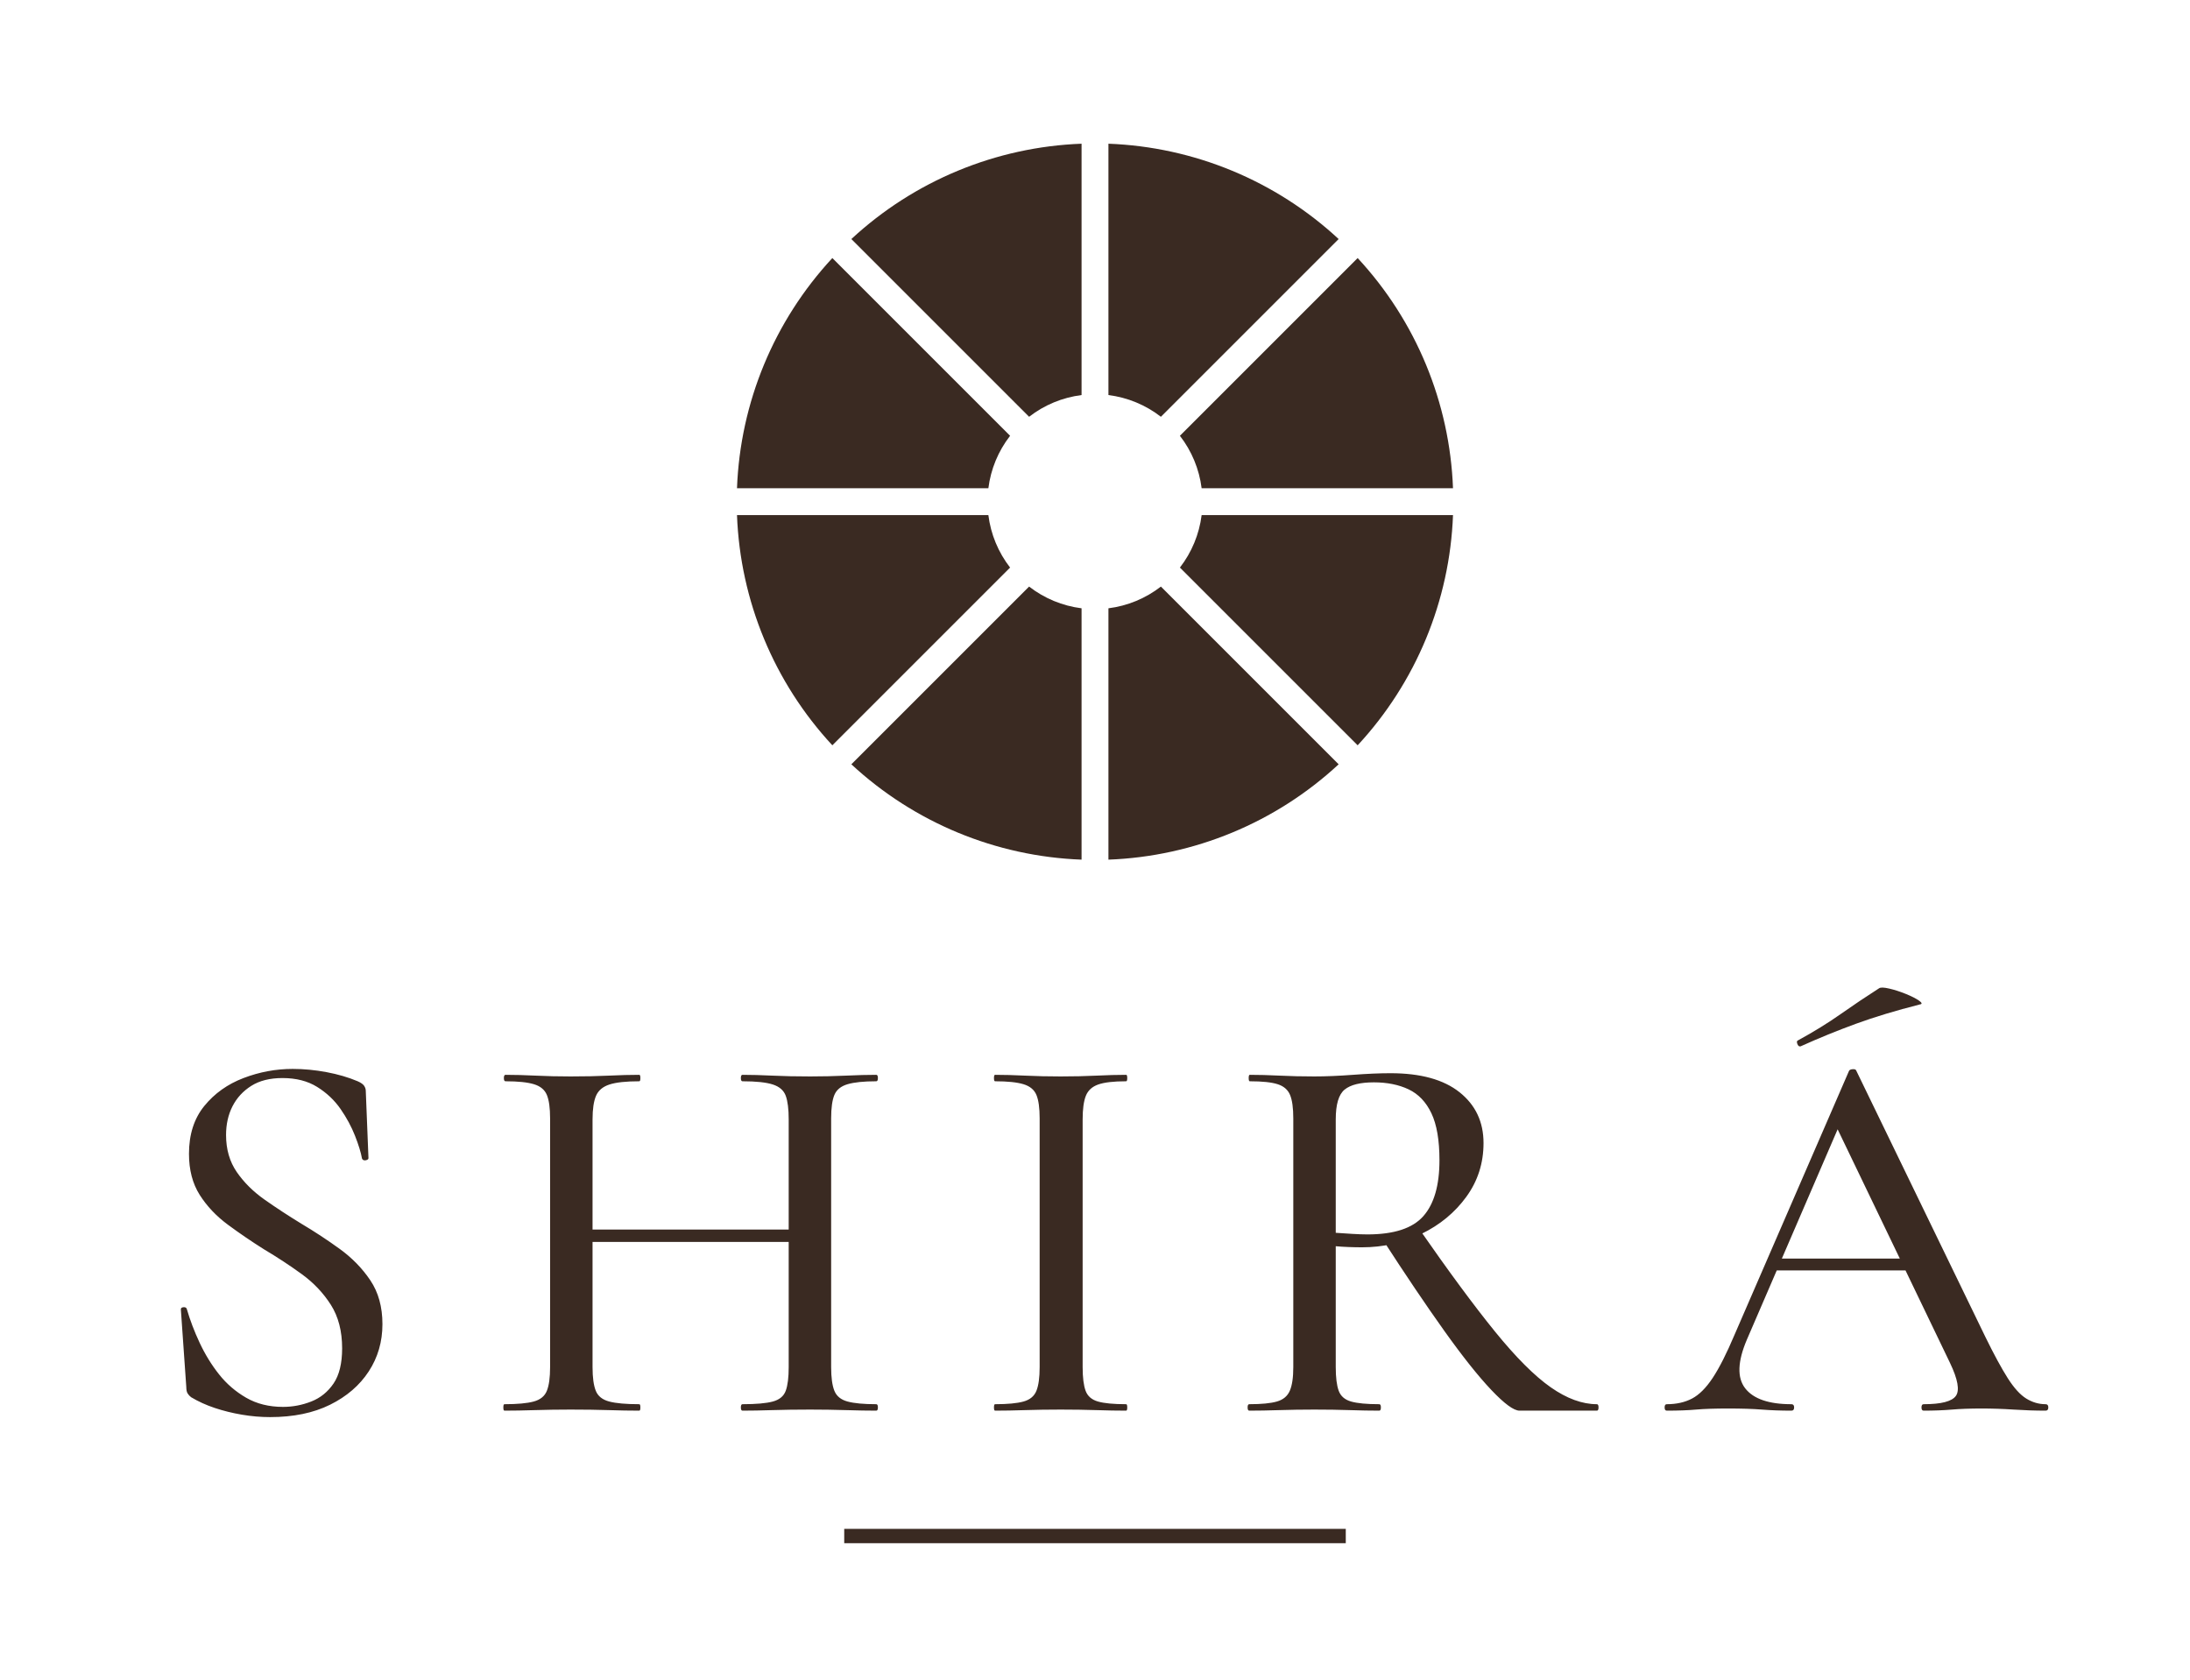
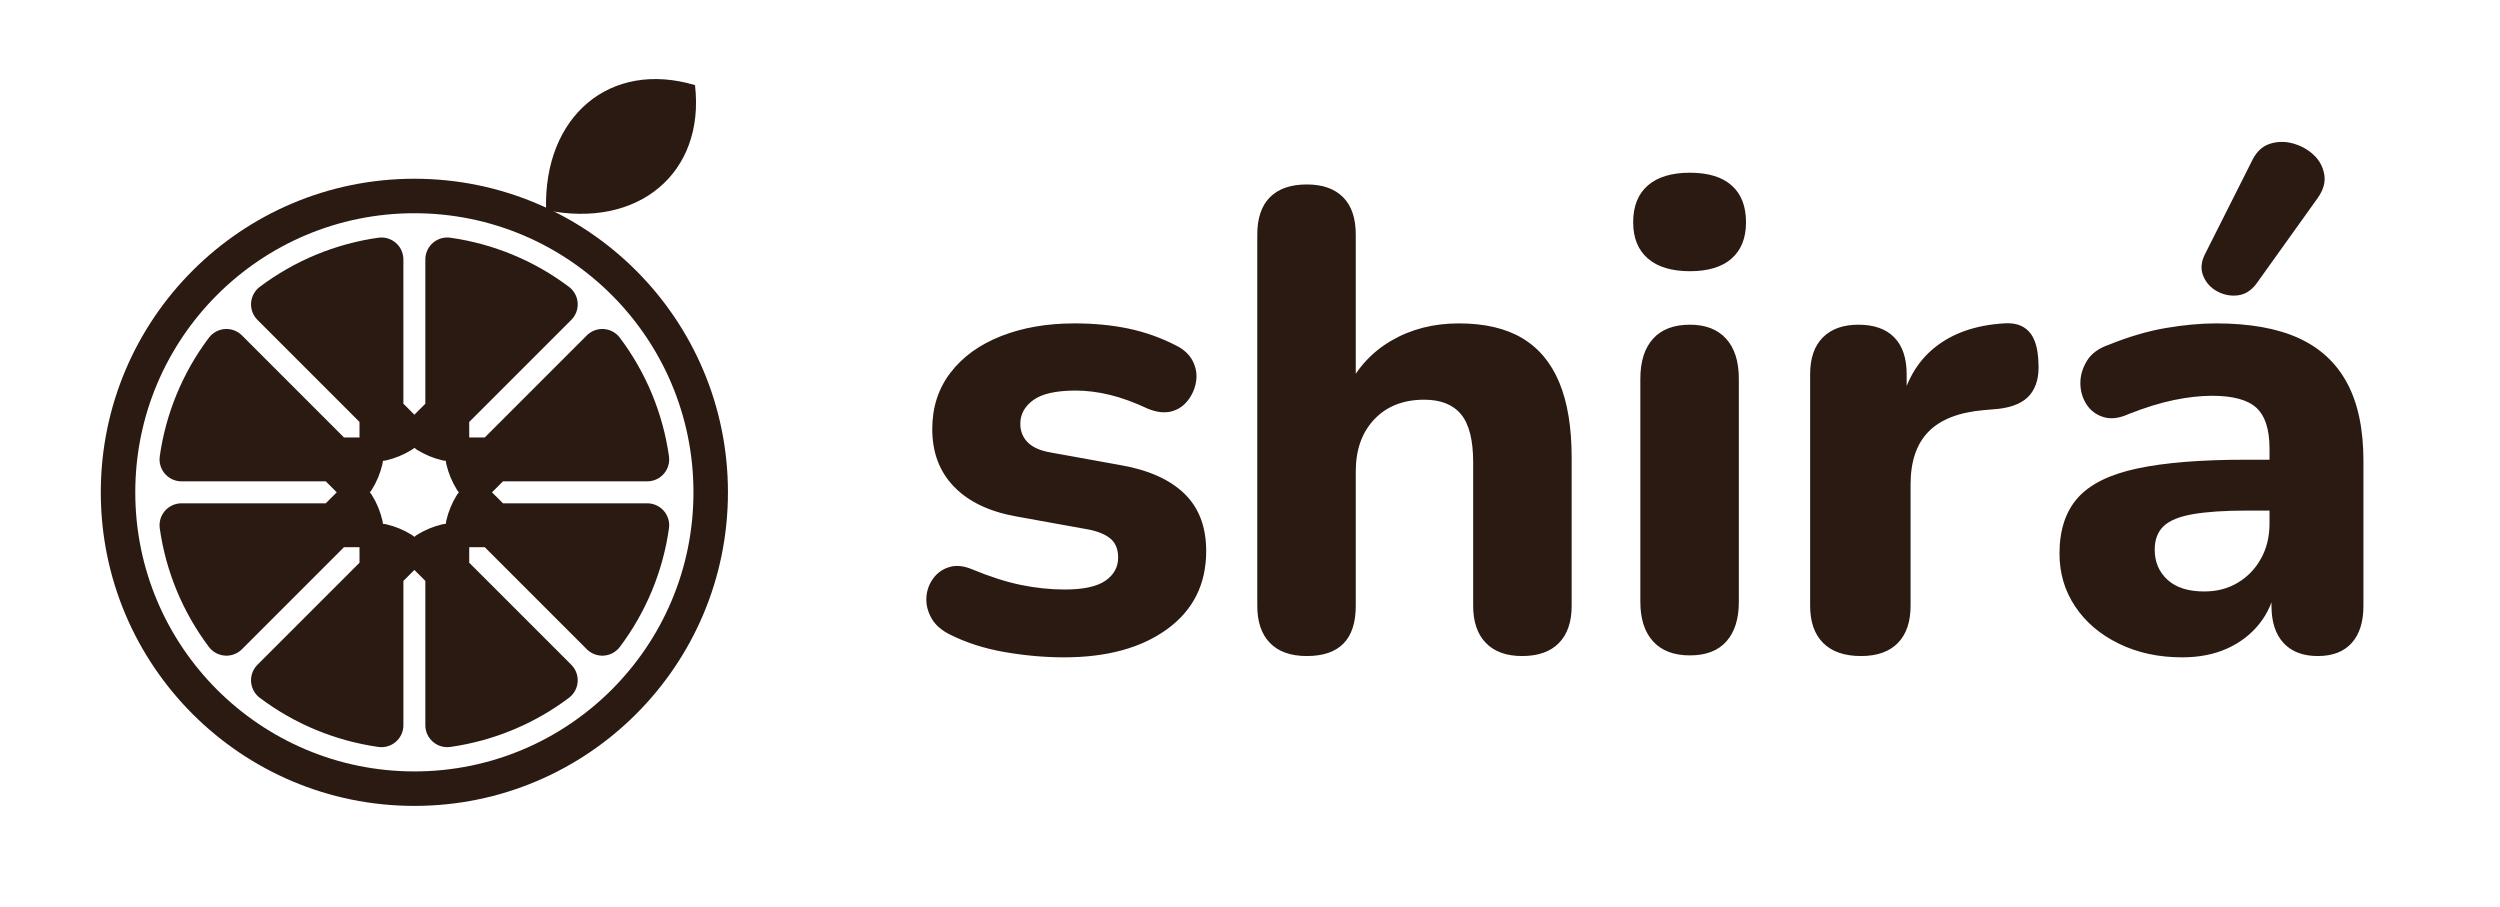
- <svg xmlns="http://www.w3.org/2000/svg" viewBox="0 0 122.26 93.75" width="1223" height="938">
-   <path fill="#3A2A22" d="M61.880 8.014 A20 20 0 0 1 74.732 13.337 L64.809 23.260 A6.0 6.0 0 0 0 61.880 22.047Z" />
-   <path fill="#3A2A22" d="M75.793 14.398 A20 20 0 0 1 81.116 27.250 L67.083 27.250 A6.0 6.0 0 0 0 65.870 24.321Z" />
-   <path fill="#3A2A22" d="M81.116 28.750 A20 20 0 0 1 75.793 41.602 L65.870 31.679 A6.0 6.0 0 0 0 67.083 28.750Z" />
-   <path fill="#3A2A22" d="M74.732 42.663 A20 20 0 0 1 61.880 47.986 L61.880 33.953 A6.0 6.0 0 0 0 64.809 32.740Z" />
-   <path fill="#3A2A22" d="M60.380 47.986 A20 20 0 0 1 47.528 42.663 L57.451 32.740 A6.0 6.0 0 0 0 60.380 33.953Z" />
-   <path fill="#3A2A22" d="M46.467 41.602 A20 20 0 0 1 41.144 28.750 L55.177 28.750 A6.0 6.0 0 0 0 56.390 31.679Z" />
-   <path fill="#3A2A22" d="M41.144 27.250 A20 20 0 0 1 46.467 14.398 L56.390 24.321 A6.0 6.0 0 0 0 55.177 27.250Z" />
-   <path fill="#3A2A22" d="M47.528 13.337 A20 20 0 0 1 60.380 8.014 L60.380 22.047 A6.0 6.0 0 0 0 57.451 23.260Z" />
-   <path fill="#3A2A22" transform="translate(8.000 78.750)" d="M4.62 -15.39Q4.62 -14.19 5.22 -13.32Q5.82 -12.45 6.78 -11.775Q7.74 -11.1 8.82 -10.44Q9.93 -9.78 10.965 -9.03Q12.0 -8.28 12.675 -7.275Q13.35 -6.27 13.35 -4.83Q13.35 -3.36 12.585 -2.19Q11.82 -1.02 10.425 -0.33Q9.03 0.36 7.08 0.36Q6.3 0.36 5.505 0.225Q4.71 0.09 3.99 -0.15Q3.27 -0.39 2.67 -0.75Q2.55 -0.84 2.475 -0.96Q2.4 -1.08 2.4 -1.32L2.1 -5.61Q2.07 -5.76 2.235 -5.775Q2.4 -5.79 2.43 -5.67Q2.7 -4.74 3.15 -3.78Q3.6 -2.82 4.23 -2.025Q4.86 -1.23 5.745 -0.72Q6.63 -0.21 7.8 -0.21Q8.61 -0.21 9.375 -0.51Q10.14 -0.81 10.62 -1.515Q11.1 -2.22 11.1 -3.48Q11.1 -4.92 10.47 -5.91Q9.84 -6.9 8.85 -7.62Q7.86 -8.34 6.75 -9.0Q5.7 -9.66 4.725 -10.38Q3.75 -11.1 3.15 -12.045Q2.55 -12.99 2.55 -14.34Q2.55 -15.96 3.405 -17.01Q4.26 -18.06 5.595 -18.57Q6.93 -19.08 8.34 -19.08Q9.27 -19.08 10.23 -18.9Q11.19 -18.72 11.97 -18.39Q12.24 -18.27 12.33 -18.135Q12.42 -18.0 12.42 -17.85L12.57 -14.1Q12.57 -14.01 12.42 -13.98Q12.27 -13.95 12.21 -14.07Q12.12 -14.58 11.82 -15.345Q11.52 -16.11 11.01 -16.845Q10.5 -17.58 9.705 -18.075Q8.91 -18.57 7.77 -18.57Q6.72 -18.57 6.03 -18.135Q5.34 -17.7 4.98 -16.995Q4.62 -16.29 4.62 -15.39ZM36.03 -16.26Q36.03 -17.13 35.865 -17.58Q35.7 -18.03 35.145 -18.21Q34.59 -18.39 33.45 -18.39Q33.36 -18.39 33.36 -18.57Q33.36 -18.75 33.45 -18.75Q34.17 -18.75 35.115 -18.705Q36.06 -18.66 37.23 -18.66Q38.25 -18.66 39.225 -18.705Q40.2 -18.75 40.92 -18.75Q41.01 -18.75 41.01 -18.57Q41.01 -18.39 40.92 -18.39Q39.87 -18.39 39.315 -18.225Q38.76 -18.06 38.58 -17.625Q38.4 -17.19 38.4 -16.32V-2.43Q38.4 -1.56 38.58 -1.11Q38.76 -0.66 39.315 -0.51Q39.87 -0.36 40.92 -0.36Q41.01 -0.36 41.01 -0.18Q41.01 0.0 40.92 0.0Q40.2 0.0 39.225 -0.03Q38.25 -0.06 37.23 -0.06Q36.06 -0.06 35.115 -0.03Q34.17 0.0 33.45 0.0Q33.36 0.0 33.36 -0.18Q33.36 -0.36 33.45 -0.36Q34.59 -0.36 35.145 -0.51Q35.7 -0.66 35.865 -1.11Q36.03 -1.56 36.03 -2.43ZM23.82 -9.42V-10.11H37.08V-9.42ZM22.71 -2.43V-16.32Q22.71 -17.19 22.53 -17.625Q22.35 -18.06 21.81 -18.225Q21.27 -18.39 20.22 -18.39Q20.13 -18.39 20.13 -18.57Q20.13 -18.75 20.22 -18.75Q20.97 -18.75 21.9 -18.705Q22.83 -18.66 23.85 -18.66Q25.05 -18.66 25.995 -18.705Q26.94 -18.75 27.69 -18.75Q27.75 -18.75 27.75 -18.57Q27.75 -18.39 27.69 -18.39Q26.58 -18.39 26.025 -18.21Q25.47 -18.03 25.275 -17.58Q25.08 -17.13 25.08 -16.26V-2.43Q25.08 -1.56 25.26 -1.11Q25.44 -0.66 26.01 -0.51Q26.58 -0.36 27.69 -0.36Q27.75 -0.36 27.75 -0.18Q27.75 0.0 27.69 0.0Q26.91 0.0 25.98 -0.03Q25.05 -0.06 23.85 -0.06Q22.83 -0.06 21.87 -0.03Q20.91 0.0 20.16 0.0Q20.1 0.0 20.1 -0.18Q20.1 -0.36 20.16 -0.36Q21.24 -0.36 21.795 -0.51Q22.35 -0.66 22.53 -1.11Q22.71 -1.56 22.71 -2.43ZM52.44 -2.43Q52.44 -1.56 52.605 -1.11Q52.77 -0.66 53.295 -0.51Q53.82 -0.36 54.87 -0.36Q54.93 -0.36 54.93 -0.18Q54.93 0.0 54.87 0.0Q54.12 0.0 53.205 -0.03Q52.29 -0.06 51.21 -0.06Q50.16 -0.06 49.23 -0.03Q48.3 0.0 47.55 0.0Q47.49 0.0 47.49 -0.18Q47.49 -0.36 47.55 -0.36Q48.6 -0.36 49.14 -0.51Q49.68 -0.66 49.86 -1.11Q50.04 -1.56 50.04 -2.43V-16.32Q50.04 -17.19 49.86 -17.625Q49.68 -18.06 49.14 -18.225Q48.6 -18.39 47.55 -18.39Q47.49 -18.39 47.49 -18.57Q47.49 -18.75 47.55 -18.75Q48.3 -18.75 49.23 -18.705Q50.16 -18.66 51.21 -18.66Q52.29 -18.66 53.22 -18.705Q54.15 -18.75 54.87 -18.75Q54.93 -18.75 54.93 -18.57Q54.93 -18.39 54.87 -18.39Q53.82 -18.39 53.31 -18.21Q52.8 -18.03 52.62 -17.58Q52.44 -17.13 52.44 -16.26ZM76.83 0.0Q76.35 0.0 75.255 -1.155Q74.16 -2.31 72.63 -4.455Q71.1 -6.6 69.18 -9.57L71.19 -10.2Q73.71 -6.57 75.465 -4.41Q77.22 -2.25 78.57 -1.305Q79.92 -0.36 81.15 -0.36Q81.24 -0.36 81.24 -0.18Q81.24 0.0 81.15 0.0Q79.47 0.0 78.405 0.0Q77.34 0.0 76.83 0.0ZM69.63 -18.84Q72.15 -18.84 73.485 -17.775Q74.82 -16.71 74.82 -14.94Q74.82 -13.26 73.86 -11.94Q72.9 -10.62 71.355 -9.87Q69.81 -9.12 68.04 -9.12Q67.68 -9.12 67.29 -9.135Q66.9 -9.15 66.57 -9.18V-2.43Q66.57 -1.56 66.735 -1.11Q66.9 -0.66 67.425 -0.51Q67.95 -0.36 69.0 -0.36Q69.09 -0.36 69.09 -0.18Q69.09 0.0 69.0 0.0Q68.25 0.0 67.35 -0.03Q66.45 -0.06 65.37 -0.06Q64.35 -0.06 63.42 -0.03Q62.49 0.0 61.74 0.0Q61.65 0.0 61.65 -0.18Q61.65 -0.36 61.74 -0.36Q62.76 -0.36 63.285 -0.51Q63.81 -0.66 64.005 -1.11Q64.2 -1.56 64.2 -2.43V-16.32Q64.2 -17.19 64.02 -17.625Q63.84 -18.06 63.33 -18.225Q62.82 -18.39 61.77 -18.39Q61.71 -18.39 61.71 -18.57Q61.71 -18.75 61.77 -18.75Q62.52 -18.75 63.435 -18.705Q64.35 -18.66 65.37 -18.66Q66.33 -18.66 67.53 -18.75Q68.73 -18.84 69.63 -18.84ZM72.36 -13.98Q72.36 -15.66 71.91 -16.605Q71.46 -17.55 70.635 -17.94Q69.81 -18.33 68.7 -18.33Q67.56 -18.33 67.065 -17.925Q66.57 -17.52 66.57 -16.26V-9.93Q66.99 -9.9 67.485 -9.87Q67.98 -9.84 68.34 -9.84Q70.56 -9.84 71.46 -10.86Q72.36 -11.88 72.36 -13.98ZM90.69 -7.83 91.05 -8.49H99.21L99.42 -7.83ZM106.2 -0.36Q106.35 -0.36 106.35 -0.18Q106.35 0.0 106.2 0.0Q105.33 0.0 104.415 -0.06Q103.5 -0.12 102.63 -0.12Q101.67 -0.12 100.965 -0.06Q100.26 0.0 99.39 0.0Q99.27 0.0 99.27 -0.18Q99.27 -0.36 99.39 -0.36Q100.86 -0.36 101.19 -0.825Q101.52 -1.29 100.86 -2.67L94.41 -16.08L95.37 -17.52L89.52 -3.96Q88.74 -2.13 89.43 -1.245Q90.12 -0.36 92.01 -0.36Q92.16 -0.36 92.16 -0.18Q92.16 0.0 92.01 0.0Q91.11 0.0 90.36 -0.06Q89.61 -0.12 88.47 -0.12Q87.36 -0.12 86.685 -0.06Q86.01 0.0 85.05 0.0Q84.93 0.0 84.93 -0.18Q84.93 -0.36 85.05 -0.36Q85.86 -0.36 86.46 -0.675Q87.06 -0.99 87.615 -1.83Q88.17 -2.67 88.83 -4.23L95.22 -18.96Q95.25 -19.05 95.43 -19.065Q95.61 -19.08 95.64 -18.96L102.84 -4.11Q103.56 -2.64 104.085 -1.815Q104.61 -0.99 105.12 -0.675Q105.63 -0.36 106.2 -0.36ZM92.52 -20.34Q92.4 -20.31 92.34 -20.475Q92.28 -20.64 92.37 -20.67Q93.69 -21.39 94.755 -22.14Q95.82 -22.89 96.9 -23.58Q97.02 -23.67 97.47 -23.565Q97.92 -23.46 98.4 -23.265Q98.88 -23.07 99.135 -22.89Q99.39 -22.71 99.18 -22.68Q97.17 -22.17 95.61 -21.6Q94.05 -21.03 92.52 -20.34Z" />
-   <rect x="47.13" y="85.35" width="28" height="0.8" fill="#3A2A22" />
+ <svg xmlns="http://www.w3.org/2000/svg" viewBox="0 0 99.62 36.12" width="996" height="361">
+   <path fill="#2A1A12" fill-rule="evenodd" d="M4.000 19.625 a12.5 12.5 0 1 0 25.000 0 a12.5 12.5 0 1 0 -25.000 0Z M5.375 19.625 a11.125 11.125 0 1 0 22.250 0 a11.125 11.125 0 1 0 -22.250 0Z" />
+   <path fill="#2A1A12" stroke="#2A1A12" stroke-width="1.750" stroke-linejoin="round" d="M17.812 10.342 A9.375 9.375 0 0 1 22.136 12.133 L17.076 17.192 A2.500 2.500 0 0 0 17.812 17.497Z" />
+   <path fill="#2A1A12" stroke="#2A1A12" stroke-width="1.750" stroke-linejoin="round" d="M23.992 13.989 A9.375 9.375 0 0 1 25.783 18.312 L18.628 18.312 A2.500 2.500 0 0 0 18.933 19.049Z" />
+   <path fill="#2A1A12" stroke="#2A1A12" stroke-width="1.750" stroke-linejoin="round" d="M25.783 20.938 A9.375 9.375 0 0 1 23.992 25.261 L18.933 20.201 A2.500 2.500 0 0 0 18.628 20.938Z" />
+   <path fill="#2A1A12" stroke="#2A1A12" stroke-width="1.750" stroke-linejoin="round" d="M22.136 27.117 A9.375 9.375 0 0 1 17.812 28.908 L17.812 21.753 A2.500 2.500 0 0 0 17.076 22.058Z" />
+   <path fill="#2A1A12" stroke="#2A1A12" stroke-width="1.750" stroke-linejoin="round" d="M15.188 28.908 A9.375 9.375 0 0 1 10.864 27.117 L15.924 22.058 A2.500 2.500 0 0 0 15.188 21.753Z" />
+   <path fill="#2A1A12" stroke="#2A1A12" stroke-width="1.750" stroke-linejoin="round" d="M9.008 25.261 A9.375 9.375 0 0 1 7.217 20.938 L14.372 20.938 A2.500 2.500 0 0 0 14.067 20.201Z" />
+   <path fill="#2A1A12" stroke="#2A1A12" stroke-width="1.750" stroke-linejoin="round" d="M7.217 18.312 A9.375 9.375 0 0 1 9.008 13.989 L14.067 19.049 A2.500 2.500 0 0 0 14.372 18.312Z" />
+   <path fill="#2A1A12" stroke="#2A1A12" stroke-width="1.750" stroke-linejoin="round" d="M10.864 12.133 A9.375 9.375 0 0 1 15.187 10.342 L15.188 17.497 A2.500 2.500 0 0 0 15.924 17.192Z" />
+   <g transform="translate(21.750 8.375) rotate(-40)">
+     <path fill="#2A1A12" d="M0 0 C2.325 -2.945 5.812 -2.945 7.750 0 C5.812 2.945 2.325 2.945 0 0Z" />
+   </g>
+   <path fill="#2A1A12" transform="translate(36.000 25.917)" d="M6.396 0.286Q5.252 0.286 4.043 0.078Q2.834 -0.13 1.846 -0.624Q1.326 -0.884 1.105 -1.287Q0.884 -1.69 0.91 -2.106Q0.936 -2.522 1.183 -2.86Q1.43 -3.198 1.833 -3.315Q2.236 -3.432 2.73 -3.224Q3.796 -2.782 4.68 -2.6Q5.564 -2.418 6.422 -2.418Q7.54 -2.418 8.047 -2.769Q8.554 -3.12 8.554 -3.692Q8.554 -4.212 8.216 -4.472Q7.878 -4.732 7.228 -4.836L4.498 -5.33Q2.886 -5.616 2.015 -6.513Q1.144 -7.41 1.144 -8.814Q1.144 -10.114 1.872 -11.063Q2.6 -12.012 3.887 -12.519Q5.174 -13.026 6.812 -13.026Q7.982 -13.026 8.97 -12.818Q9.958 -12.61 10.868 -12.142Q11.336 -11.908 11.531 -11.518Q11.726 -11.128 11.661 -10.712Q11.596 -10.296 11.336 -9.958Q11.076 -9.62 10.673 -9.516Q10.27 -9.412 9.75 -9.62Q8.918 -10.01 8.216 -10.179Q7.514 -10.348 6.864 -10.348Q5.694 -10.348 5.174 -9.971Q4.654 -9.594 4.654 -9.022Q4.654 -8.58 4.953 -8.281Q5.252 -7.982 5.876 -7.878L8.606 -7.384Q10.296 -7.098 11.18 -6.253Q12.064 -5.408 12.064 -3.952Q12.064 -1.976 10.517 -0.845Q8.97 0.286 6.396 0.286ZM16.076 0.234Q15.114 0.234 14.607 -0.286Q14.1 -0.806 14.1 -1.768V-16.562Q14.1 -17.55 14.607 -18.057Q15.114 -18.564 16.076 -18.564Q17.012 -18.564 17.519 -18.057Q18.026 -17.55 18.026 -16.562V-10.374H17.662Q18.26 -11.648 19.443 -12.337Q20.626 -13.026 22.134 -13.026Q23.668 -13.026 24.656 -12.441Q25.644 -11.856 26.138 -10.673Q26.632 -9.49 26.632 -7.67V-1.768Q26.632 -0.806 26.125 -0.286Q25.618 0.234 24.656 0.234Q23.72 0.234 23.213 -0.286Q22.706 -0.806 22.706 -1.768V-7.488Q22.706 -8.814 22.225 -9.399Q21.744 -9.984 20.756 -9.984Q19.508 -9.984 18.767 -9.204Q18.026 -8.424 18.026 -7.124V-1.768Q18.026 0.234 16.076 0.234ZM31.346 0.208Q30.384 0.208 29.877 -0.351Q29.37 -0.91 29.37 -1.924V-10.816Q29.37 -11.856 29.877 -12.415Q30.384 -12.974 31.346 -12.974Q32.282 -12.974 32.789 -12.415Q33.296 -11.856 33.296 -10.816V-1.924Q33.296 -0.91 32.802 -0.351Q32.308 0.208 31.346 0.208ZM31.346 -15.106Q30.254 -15.106 29.669 -15.613Q29.084 -16.12 29.084 -17.056Q29.084 -18.018 29.669 -18.525Q30.254 -19.032 31.346 -19.032Q32.438 -19.032 33.01 -18.525Q33.582 -18.018 33.582 -17.056Q33.582 -16.12 33.01 -15.613Q32.438 -15.106 31.346 -15.106ZM38.166 0.234Q37.178 0.234 36.658 -0.286Q36.138 -0.806 36.138 -1.768V-10.998Q36.138 -11.96 36.645 -12.467Q37.152 -12.974 38.062 -12.974Q38.998 -12.974 39.492 -12.467Q39.986 -11.96 39.986 -10.998V-9.646H39.726Q40.038 -11.206 41.104 -12.064Q42.17 -12.922 43.86 -13.026Q44.51 -13.078 44.861 -12.701Q45.212 -12.324 45.238 -11.466Q45.29 -10.66 44.913 -10.192Q44.536 -9.724 43.652 -9.62L43.054 -9.568Q41.572 -9.438 40.857 -8.71Q40.142 -7.982 40.142 -6.604V-1.768Q40.142 -0.806 39.635 -0.286Q39.128 0.234 38.166 0.234ZM50.966 0.286Q49.562 0.286 48.444 -0.26Q47.326 -0.806 46.702 -1.742Q46.078 -2.678 46.078 -3.848Q46.078 -5.252 46.806 -6.071Q47.534 -6.89 49.172 -7.241Q50.81 -7.592 53.514 -7.592H54.892V-5.564H53.54Q52.214 -5.564 51.395 -5.421Q50.576 -5.278 50.225 -4.94Q49.874 -4.602 49.874 -4.004Q49.874 -3.276 50.381 -2.808Q50.888 -2.34 51.85 -2.34Q52.604 -2.34 53.189 -2.691Q53.774 -3.042 54.112 -3.653Q54.45 -4.264 54.45 -5.044V-8.034Q54.45 -9.178 53.93 -9.659Q53.41 -10.14 52.162 -10.14Q51.46 -10.14 50.641 -9.971Q49.822 -9.802 48.834 -9.412Q48.262 -9.152 47.82 -9.295Q47.378 -9.438 47.144 -9.815Q46.91 -10.192 46.91 -10.647Q46.91 -11.102 47.17 -11.531Q47.43 -11.96 48.028 -12.168Q49.25 -12.662 50.329 -12.844Q51.408 -13.026 52.318 -13.026Q54.32 -13.026 55.607 -12.441Q56.894 -11.856 57.544 -10.647Q58.194 -9.438 58.194 -7.54V-1.768Q58.194 -0.806 57.726 -0.286Q57.258 0.234 56.374 0.234Q55.49 0.234 55.009 -0.286Q54.528 -0.806 54.528 -1.768V-2.73L54.71 -2.574Q54.554 -1.69 54.047 -1.053Q53.54 -0.416 52.76 -0.065Q51.98 0.286 50.966 0.286ZM53.93 -14.612Q53.618 -14.196 53.189 -14.144Q52.76 -14.092 52.37 -14.3Q51.98 -14.508 51.811 -14.911Q51.642 -15.314 51.876 -15.782L53.722 -19.448Q53.982 -20.02 54.437 -20.176Q54.892 -20.332 55.373 -20.202Q55.854 -20.072 56.205 -19.747Q56.556 -19.422 56.634 -18.954Q56.712 -18.486 56.348 -17.992Z" />
</svg>
